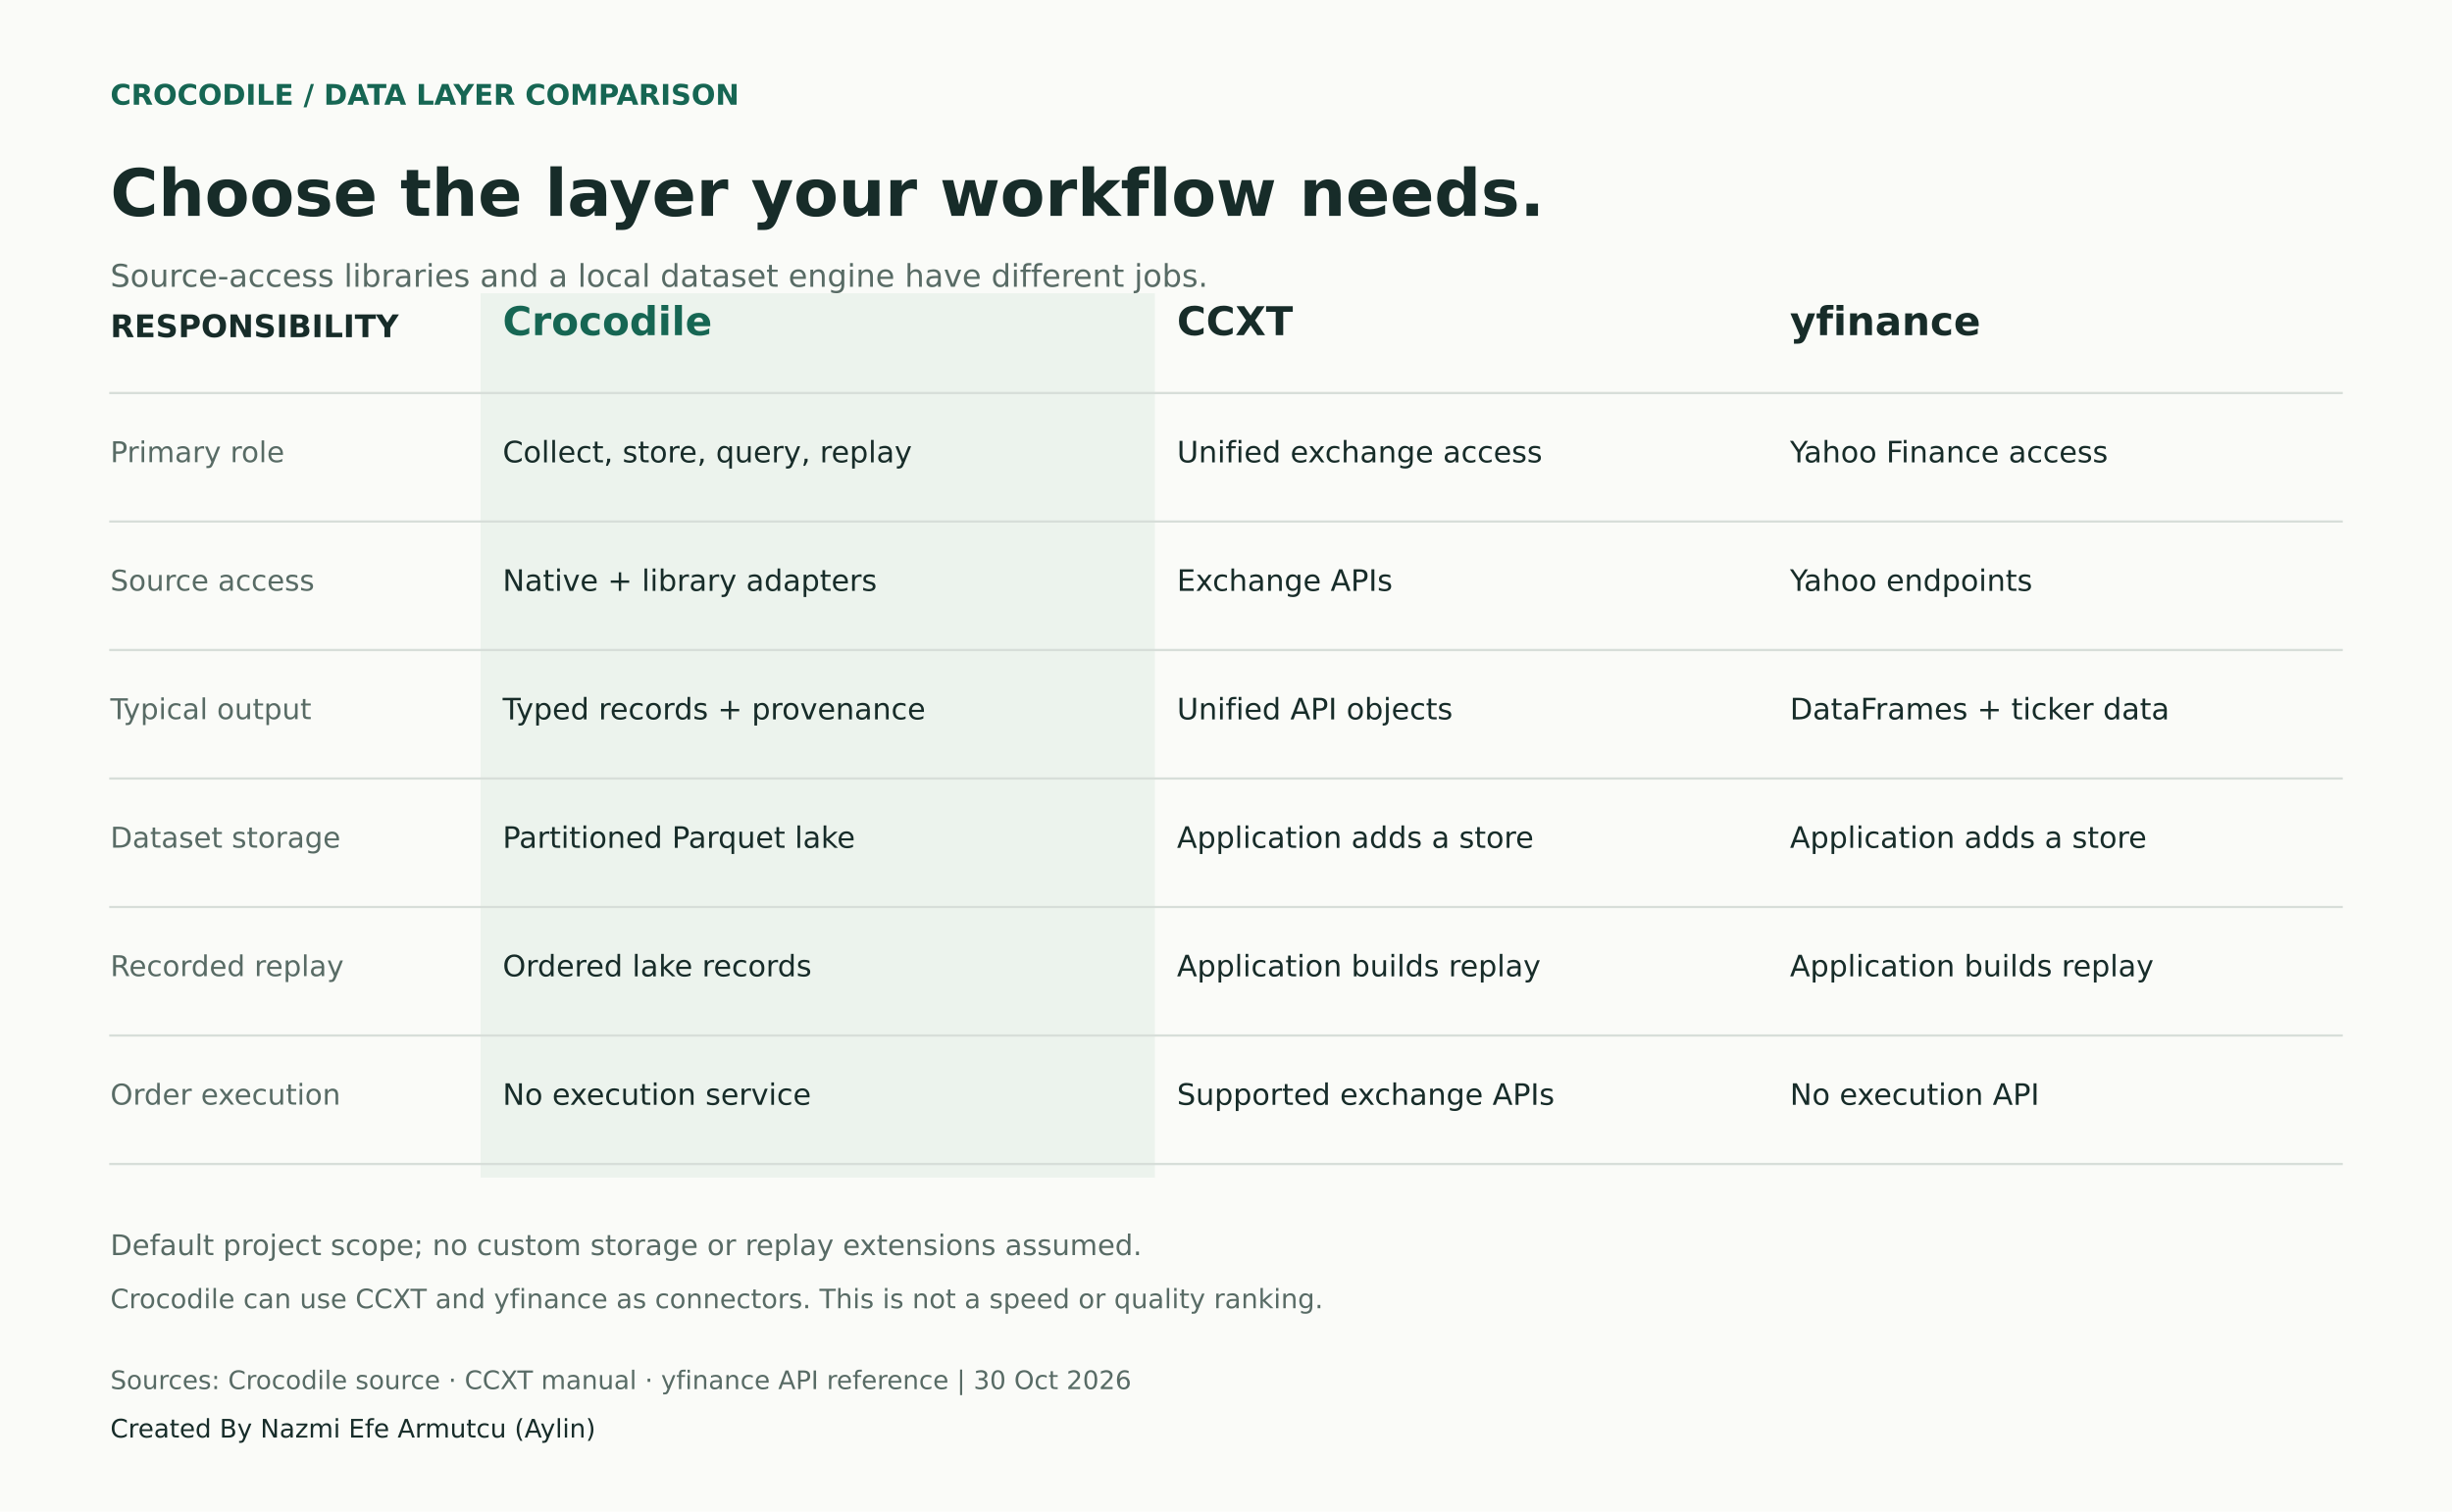
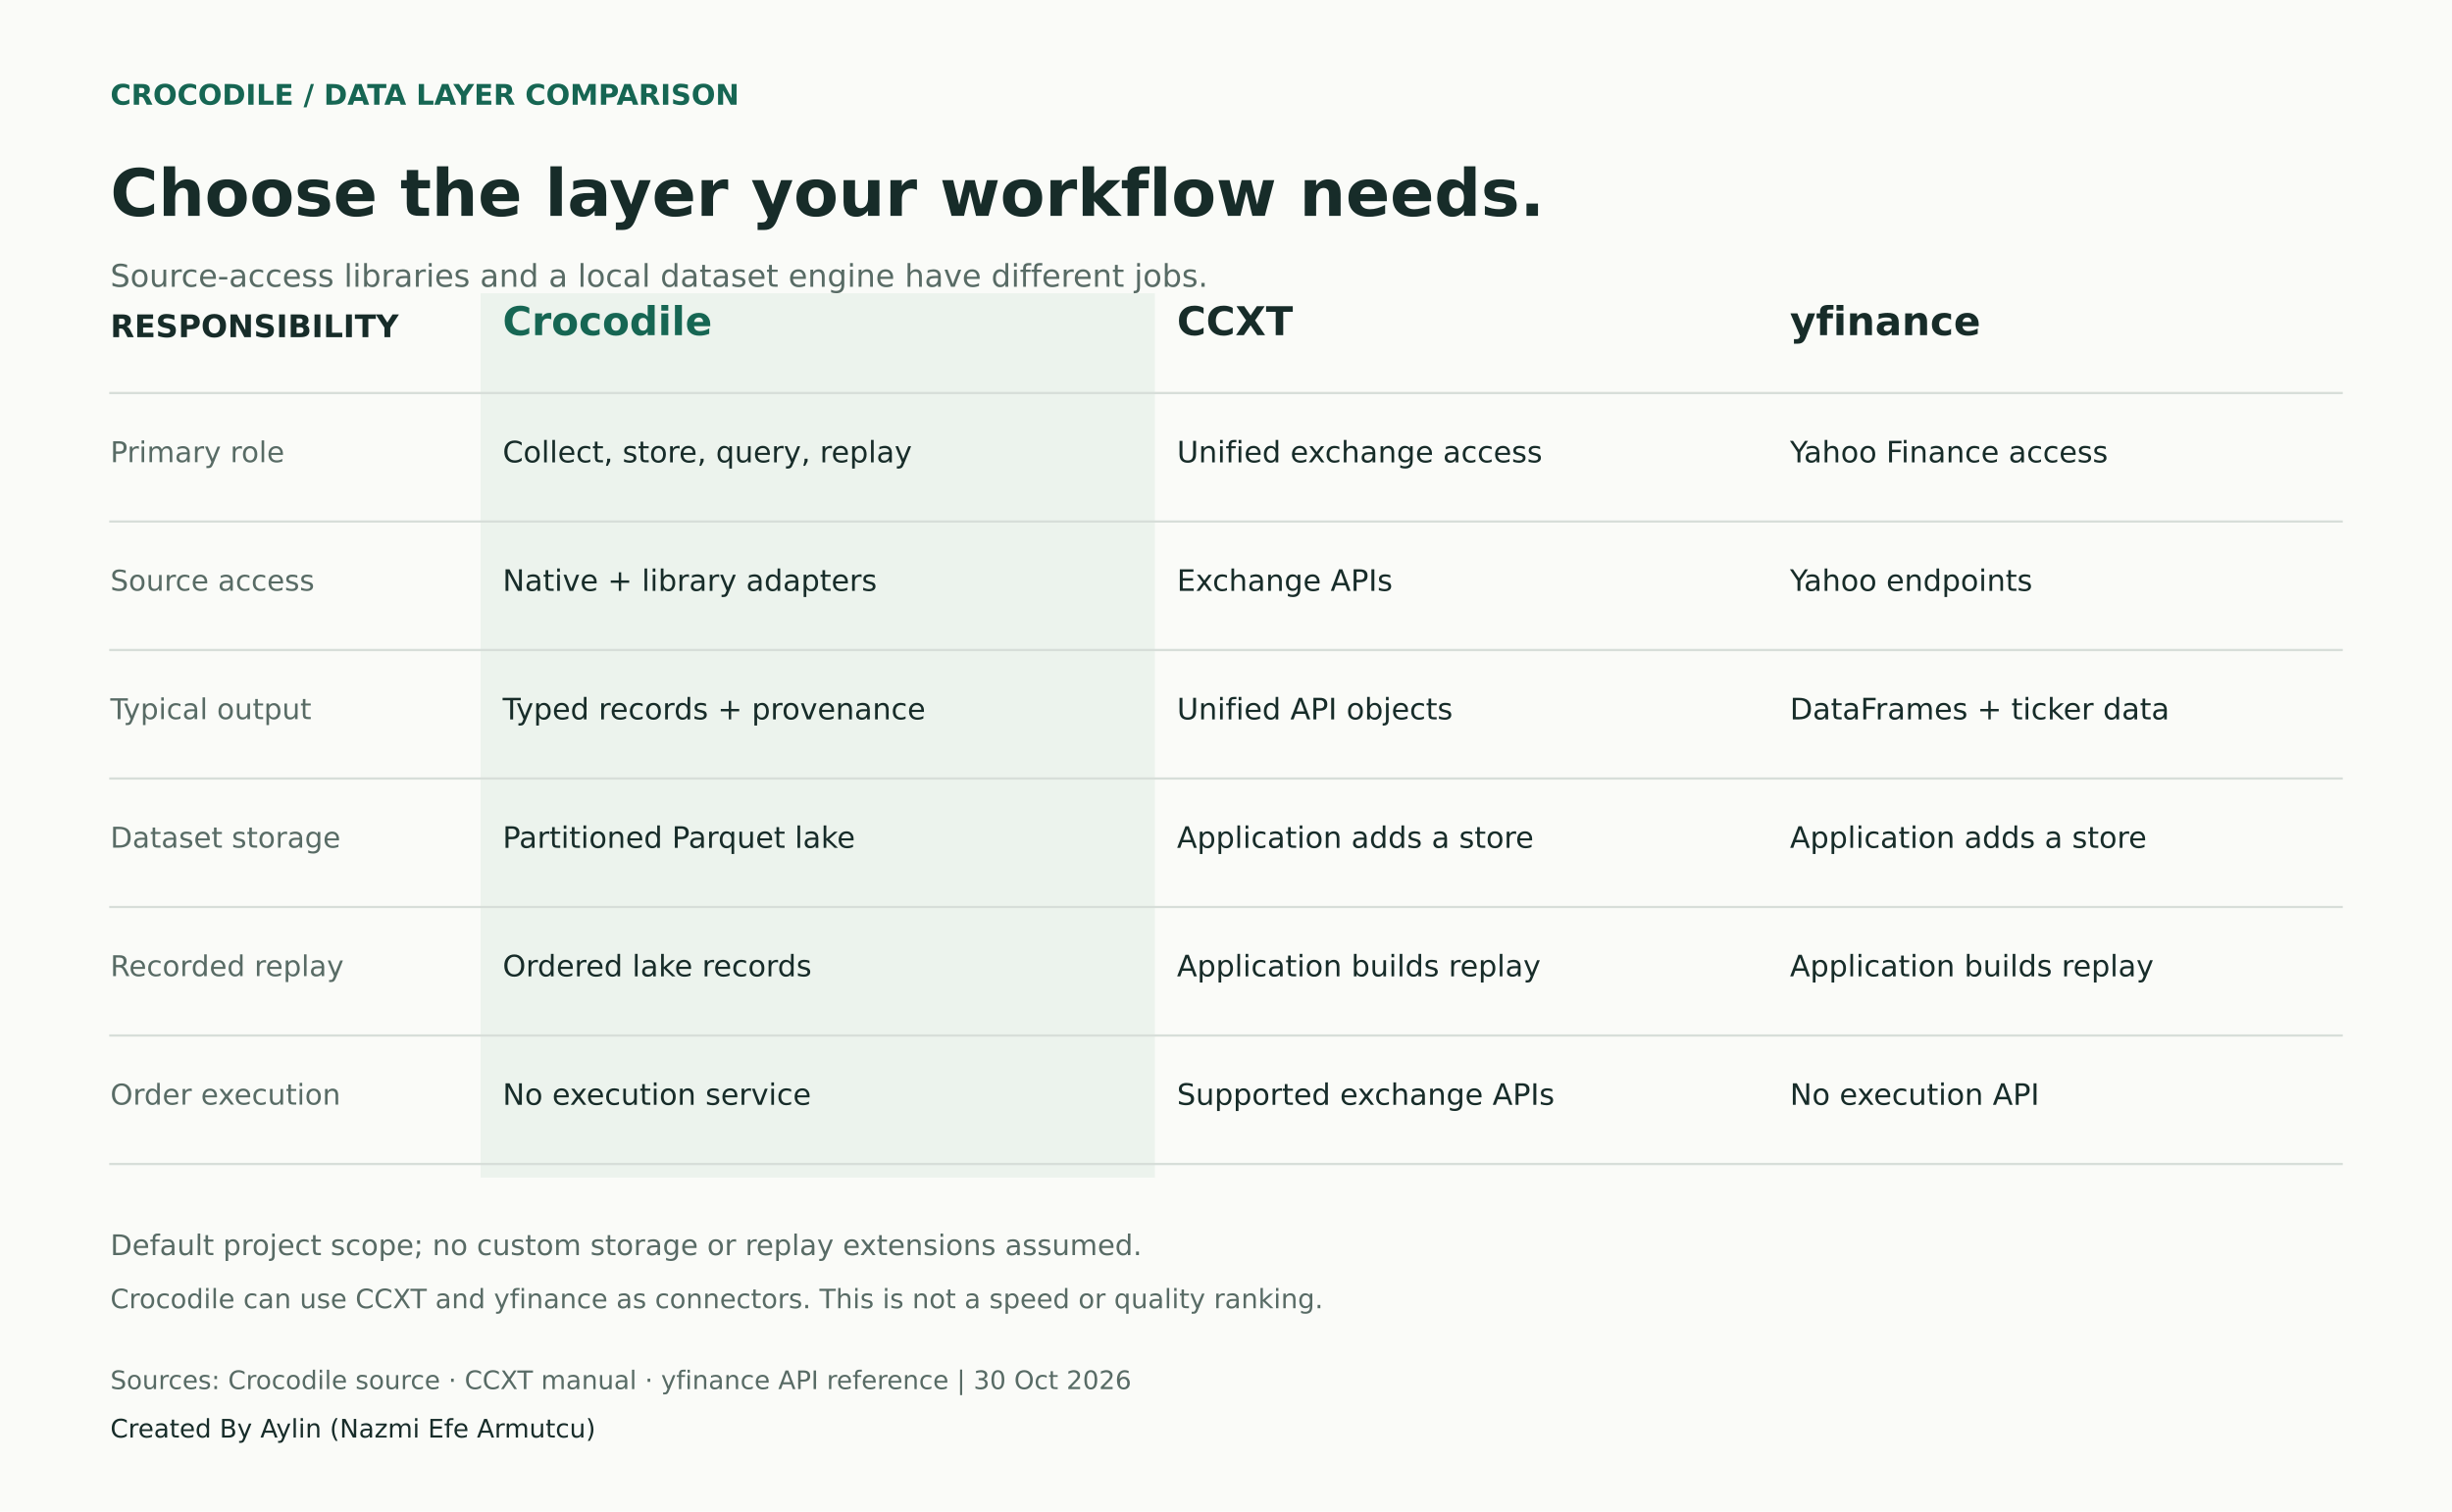
<svg xmlns="http://www.w3.org/2000/svg" width="864pt" height="532.8pt" viewBox="0 0 864 532.8" version="1.1">
  <defs>
    <style type="text/css">*{stroke-linejoin: round; stroke-linecap: butt}</style>
  </defs>
  <g id="figure_1">
    <g id="patch_1">
      <path d="M 0 532.8 L 864 532.8 L 864 0 L 0 0 z " style="fill: #fafbf8" />
    </g>
    <g id="axes_1">
      <g id="patch_2">
-         <path d="M 169.344 415.051 L 406.944 415.051 L 406.944 103.363 L 169.344 103.363 z " clip-path="url(#pe988f95d0f)" style="fill: #ecf3ed" />
+         <path d="M 169.344 415.051 L 406.944 415.051 L 406.944 103.363 L 169.344 103.363 z " clip-path="url(#pe153d2bfd3)" style="fill: #ecf3ed" />
      </g>
      <g id="line2d_1">
-         <path d="M 38.88 138.528 L 825.12 138.528 " clip-path="url(#pe988f95d0f)" style="fill: none; stroke: #d7ded9; stroke-width: 0.8; stroke-linecap: square" />
+         <path d="M 38.88 138.528 L 825.12 138.528 " clip-path="url(#pe153d2bfd3)" style="fill: none; stroke: #d7ded9; stroke-width: 0.8; stroke-linecap: square" />
      </g>
      <g id="line2d_2">
-         <path d="M 38.88 183.816 L 825.12 183.816 " clip-path="url(#pe988f95d0f)" style="fill: none; stroke: #d7ded9; stroke-width: 0.8; stroke-linecap: square" />
+         <path d="M 38.88 183.816 L 825.12 183.816 " clip-path="url(#pe153d2bfd3)" style="fill: none; stroke: #d7ded9; stroke-width: 0.8; stroke-linecap: square" />
      </g>
      <g id="line2d_3">
-         <path d="M 38.88 229.104 L 825.12 229.104 " clip-path="url(#pe988f95d0f)" style="fill: none; stroke: #d7ded9; stroke-width: 0.8; stroke-linecap: square" />
+         <path d="M 38.88 229.104 L 825.12 229.104 " clip-path="url(#pe153d2bfd3)" style="fill: none; stroke: #d7ded9; stroke-width: 0.8; stroke-linecap: square" />
      </g>
      <g id="line2d_4">
-         <path d="M 38.88 274.392 L 825.12 274.392 " clip-path="url(#pe988f95d0f)" style="fill: none; stroke: #d7ded9; stroke-width: 0.8; stroke-linecap: square" />
+         <path d="M 38.88 274.392 L 825.12 274.392 " clip-path="url(#pe153d2bfd3)" style="fill: none; stroke: #d7ded9; stroke-width: 0.8; stroke-linecap: square" />
      </g>
      <g id="line2d_5">
-         <path d="M 38.88 319.68 L 825.12 319.68 " clip-path="url(#pe988f95d0f)" style="fill: none; stroke: #d7ded9; stroke-width: 0.8; stroke-linecap: square" />
+         <path d="M 38.88 319.68 L 825.12 319.68 " clip-path="url(#pe153d2bfd3)" style="fill: none; stroke: #d7ded9; stroke-width: 0.8; stroke-linecap: square" />
      </g>
      <g id="line2d_6">
-         <path d="M 38.88 364.968 L 825.12 364.968 " clip-path="url(#pe988f95d0f)" style="fill: none; stroke: #d7ded9; stroke-width: 0.8; stroke-linecap: square" />
+         <path d="M 38.88 364.968 L 825.12 364.968 " clip-path="url(#pe153d2bfd3)" style="fill: none; stroke: #d7ded9; stroke-width: 0.8; stroke-linecap: square" />
      </g>
      <g id="line2d_7">
-         <path d="M 38.88 410.256 L 825.12 410.256 " clip-path="url(#pe988f95d0f)" style="fill: none; stroke: #d7ded9; stroke-width: 0.8; stroke-linecap: square" />
+         <path d="M 38.88 410.256 L 825.12 410.256 " clip-path="url(#pe153d2bfd3)" style="fill: none; stroke: #d7ded9; stroke-width: 0.8; stroke-linecap: square" />
      </g>
      <g id="text_1">
        <text style="font-weight: 700; font-size: 10px; font-family: 'DejaVu Sans'; text-anchor: start; fill: #166653" x="38.88" y="36.902" transform="rotate(-0 38.88 36.90166)">CROCODILE  /  DATA LAYER COMPARISON</text>
      </g>
      <g id="text_2">
        <text style="font-weight: 700; font-size: 23px; font-family: 'DejaVu Sans'; text-anchor: start; fill: #172c29" x="38.88" y="76.084" transform="rotate(-0 38.88 76.08441)">Choose the layer your workflow needs.</text>
      </g>
      <g id="text_3">
        <text style="font-size: 11px; font-family: 'DejaVu Sans'; text-anchor: start; fill: #586b65" x="38.88" y="101.065" transform="rotate(-0 38.88 101.0655)">Source-access libraries and a local dataset engine have different jobs.</text>
      </g>
      <g id="text_4">
        <text style="font-weight: 700; font-size: 11px; font-family: 'DejaVu Sans'; text-anchor: start; fill: #172c29" x="38.88" y="118.836" transform="rotate(-0 38.88 118.8358)">RESPONSIBILITY</text>
      </g>
      <g id="text_5">
        <text style="font-weight: 700; font-size: 14px; font-family: 'DejaVu Sans'; text-anchor: start; fill: #166653" x="177.12" y="118.115" transform="rotate(-0 177.12 118.1151)">Crocodile</text>
      </g>
      <g id="text_6">
        <text style="font-weight: 700; font-size: 14px; font-family: 'DejaVu Sans'; text-anchor: start; fill: #172c29" x="414.72" y="118.115" transform="rotate(-0 414.72 118.1151)">CCXT</text>
      </g>
      <g id="text_7">
        <text style="font-weight: 700; font-size: 14px; font-family: 'DejaVu Sans'; text-anchor: start; fill: #172c29" x="630.72" y="118.115" transform="rotate(-0 630.72 118.1151)">yfinance</text>
      </g>
      <g id="text_8">
        <text style="font-size: 10.1px; font-family: 'DejaVu Sans'; text-anchor: start; fill: #586b65" x="38.88" y="162.89" transform="rotate(-0 38.88 162.8903)">Primary role</text>
      </g>
      <g id="text_9">
        <text style="font-size: 10.4px; font-family: 'DejaVu Sans'; text-anchor: start; fill: #172c29" x="177.12" y="162.968" transform="rotate(-0 177.12 162.9682)">Collect, store, query, replay</text>
      </g>
      <g id="text_10">
        <text style="font-size: 10.4px; font-family: 'DejaVu Sans'; text-anchor: start; fill: #172c29" x="414.72" y="162.968" transform="rotate(-0 414.72 162.9682)">Unified exchange access</text>
      </g>
      <g id="text_11">
        <text style="font-size: 10.4px; font-family: 'DejaVu Sans'; text-anchor: start; fill: #172c29" x="630.72" y="162.968" transform="rotate(-0 630.72 162.9682)">Yahoo Finance access</text>
      </g>
      <g id="text_12">
        <text style="font-size: 10.1px; font-family: 'DejaVu Sans'; text-anchor: start; fill: #586b65" x="38.88" y="208.178" transform="rotate(-0 38.88 208.1779)">Source access</text>
      </g>
      <g id="text_13">
        <text style="font-size: 10.4px; font-family: 'DejaVu Sans'; text-anchor: start; fill: #172c29" x="177.12" y="208.256" transform="rotate(-0 177.12 208.2562)">Native + library adapters</text>
      </g>
      <g id="text_14">
        <text style="font-size: 10.4px; font-family: 'DejaVu Sans'; text-anchor: start; fill: #172c29" x="414.72" y="208.256" transform="rotate(-0 414.72 208.2562)">Exchange APIs</text>
      </g>
      <g id="text_15">
        <text style="font-size: 10.4px; font-family: 'DejaVu Sans'; text-anchor: start; fill: #172c29" x="630.72" y="208.256" transform="rotate(-0 630.72 208.2562)">Yahoo endpoints</text>
      </g>
      <g id="text_16">
        <text style="font-size: 10.1px; font-family: 'DejaVu Sans'; text-anchor: start; fill: #586b65" x="38.88" y="253.466" transform="rotate(-0 38.88 253.4663)">Typical output</text>
      </g>
      <g id="text_17">
        <text style="font-size: 10.4px; font-family: 'DejaVu Sans'; text-anchor: start; fill: #172c29" x="177.12" y="253.544" transform="rotate(-0 177.12 253.5442)">Typed records + provenance</text>
      </g>
      <g id="text_18">
        <text style="font-size: 10.4px; font-family: 'DejaVu Sans'; text-anchor: start; fill: #172c29" x="414.72" y="253.544" transform="rotate(-0 414.72 253.5442)">Unified API objects</text>
      </g>
      <g id="text_19">
        <text style="font-size: 10.4px; font-family: 'DejaVu Sans'; text-anchor: start; fill: #172c29" x="630.72" y="253.544" transform="rotate(-0 630.72 253.5442)">DataFrames + ticker data</text>
      </g>
      <g id="text_20">
        <text style="font-size: 10.1px; font-family: 'DejaVu Sans'; text-anchor: start; fill: #586b65" x="38.88" y="298.754" transform="rotate(-0 38.88 298.7539)">Dataset storage</text>
      </g>
      <g id="text_21">
        <text style="font-size: 10.4px; font-family: 'DejaVu Sans'; text-anchor: start; fill: #172c29" x="177.12" y="298.832" transform="rotate(-0 177.12 298.8322)">Partitioned Parquet lake</text>
      </g>
      <g id="text_22">
        <text style="font-size: 10.4px; font-family: 'DejaVu Sans'; text-anchor: start; fill: #172c29" x="414.72" y="298.832" transform="rotate(-0 414.72 298.8322)">Application adds a store</text>
      </g>
      <g id="text_23">
        <text style="font-size: 10.4px; font-family: 'DejaVu Sans'; text-anchor: start; fill: #172c29" x="630.72" y="298.832" transform="rotate(-0 630.72 298.8322)">Application adds a store</text>
      </g>
      <g id="text_24">
        <text style="font-size: 10.1px; font-family: 'DejaVu Sans'; text-anchor: start; fill: #586b65" x="38.88" y="344.042" transform="rotate(-0 38.88 344.0423)">Recorded replay</text>
      </g>
      <g id="text_25">
        <text style="font-size: 10.4px; font-family: 'DejaVu Sans'; text-anchor: start; fill: #172c29" x="177.12" y="344.12" transform="rotate(-0 177.12 344.1202)">Ordered lake records</text>
      </g>
      <g id="text_26">
        <text style="font-size: 10.4px; font-family: 'DejaVu Sans'; text-anchor: start; fill: #172c29" x="414.72" y="344.12" transform="rotate(-0 414.72 344.1202)">Application builds replay</text>
      </g>
      <g id="text_27">
        <text style="font-size: 10.4px; font-family: 'DejaVu Sans'; text-anchor: start; fill: #172c29" x="630.72" y="344.12" transform="rotate(-0 630.72 344.1202)">Application builds replay</text>
      </g>
      <g id="text_28">
        <text style="font-size: 10.1px; font-family: 'DejaVu Sans'; text-anchor: start; fill: #586b65" x="38.88" y="389.33" transform="rotate(-0 38.88 389.3303)">Order execution</text>
      </g>
      <g id="text_29">
        <text style="font-size: 10.4px; font-family: 'DejaVu Sans'; text-anchor: start; fill: #172c29" x="177.12" y="389.408" transform="rotate(-0 177.12 389.4082)">No execution service</text>
      </g>
      <g id="text_30">
        <text style="font-size: 10.4px; font-family: 'DejaVu Sans'; text-anchor: start; fill: #172c29" x="414.72" y="389.408" transform="rotate(-0 414.72 389.4082)">Supported exchange APIs</text>
      </g>
      <g id="text_31">
        <text style="font-size: 10.4px; font-family: 'DejaVu Sans'; text-anchor: start; fill: #172c29" x="630.72" y="389.408" transform="rotate(-0 630.72 389.4082)">No execution API</text>
      </g>
      <g id="text_32">
        <text style="font-size: 10px; font-family: 'DejaVu Sans'; text-anchor: start; fill: #586b65" x="38.88" y="442.363" transform="rotate(-0 38.88 442.3632)">Default project scope; no custom storage or replay extensions assumed.</text>
      </g>
      <g id="text_33">
        <text style="font-size: 9.4px; font-family: 'DejaVu Sans'; text-anchor: start; fill: #586b65" x="38.88" y="461.088" transform="rotate(-0 38.88 461.0881)">Crocodile can use CCXT and yfinance as connectors. This is not a speed or quality ranking.</text>
      </g>
      <g id="text_34">
        <text style="font-size: 9px; font-family: 'DejaVu Sans'; text-anchor: start; fill: #586b65" x="38.88" y="489.595" transform="rotate(-0 38.88 489.5948)">Sources: Crocodile source · CCXT manual · yfinance API reference  |  30 Oct 2026</text>
      </g>
      <g id="text_35">
-         <text style="font-size: 9px; font-family: 'DejaVu Sans'; text-anchor: start; fill: #172c29" x="38.88" y="506.662" transform="rotate(-0 38.88 506.6619)">Created By Nazmi Efe Armutcu (Aylin)</text>
+         <text style="font-size: 9px; font-family: 'DejaVu Sans'; text-anchor: start; fill: #172c29" x="38.88" y="506.662" transform="rotate(-0 38.88 506.6619)">Created By Aylin (Nazmi Efe Armutcu)</text>
      </g>
    </g>
  </g>
  <defs>
-     <clipPath id="pe988f95d0f">
+     <clipPath id="pe153d2bfd3">
      <rect x="0" y="0" width="864" height="532.8" />
    </clipPath>
  </defs>
</svg>
